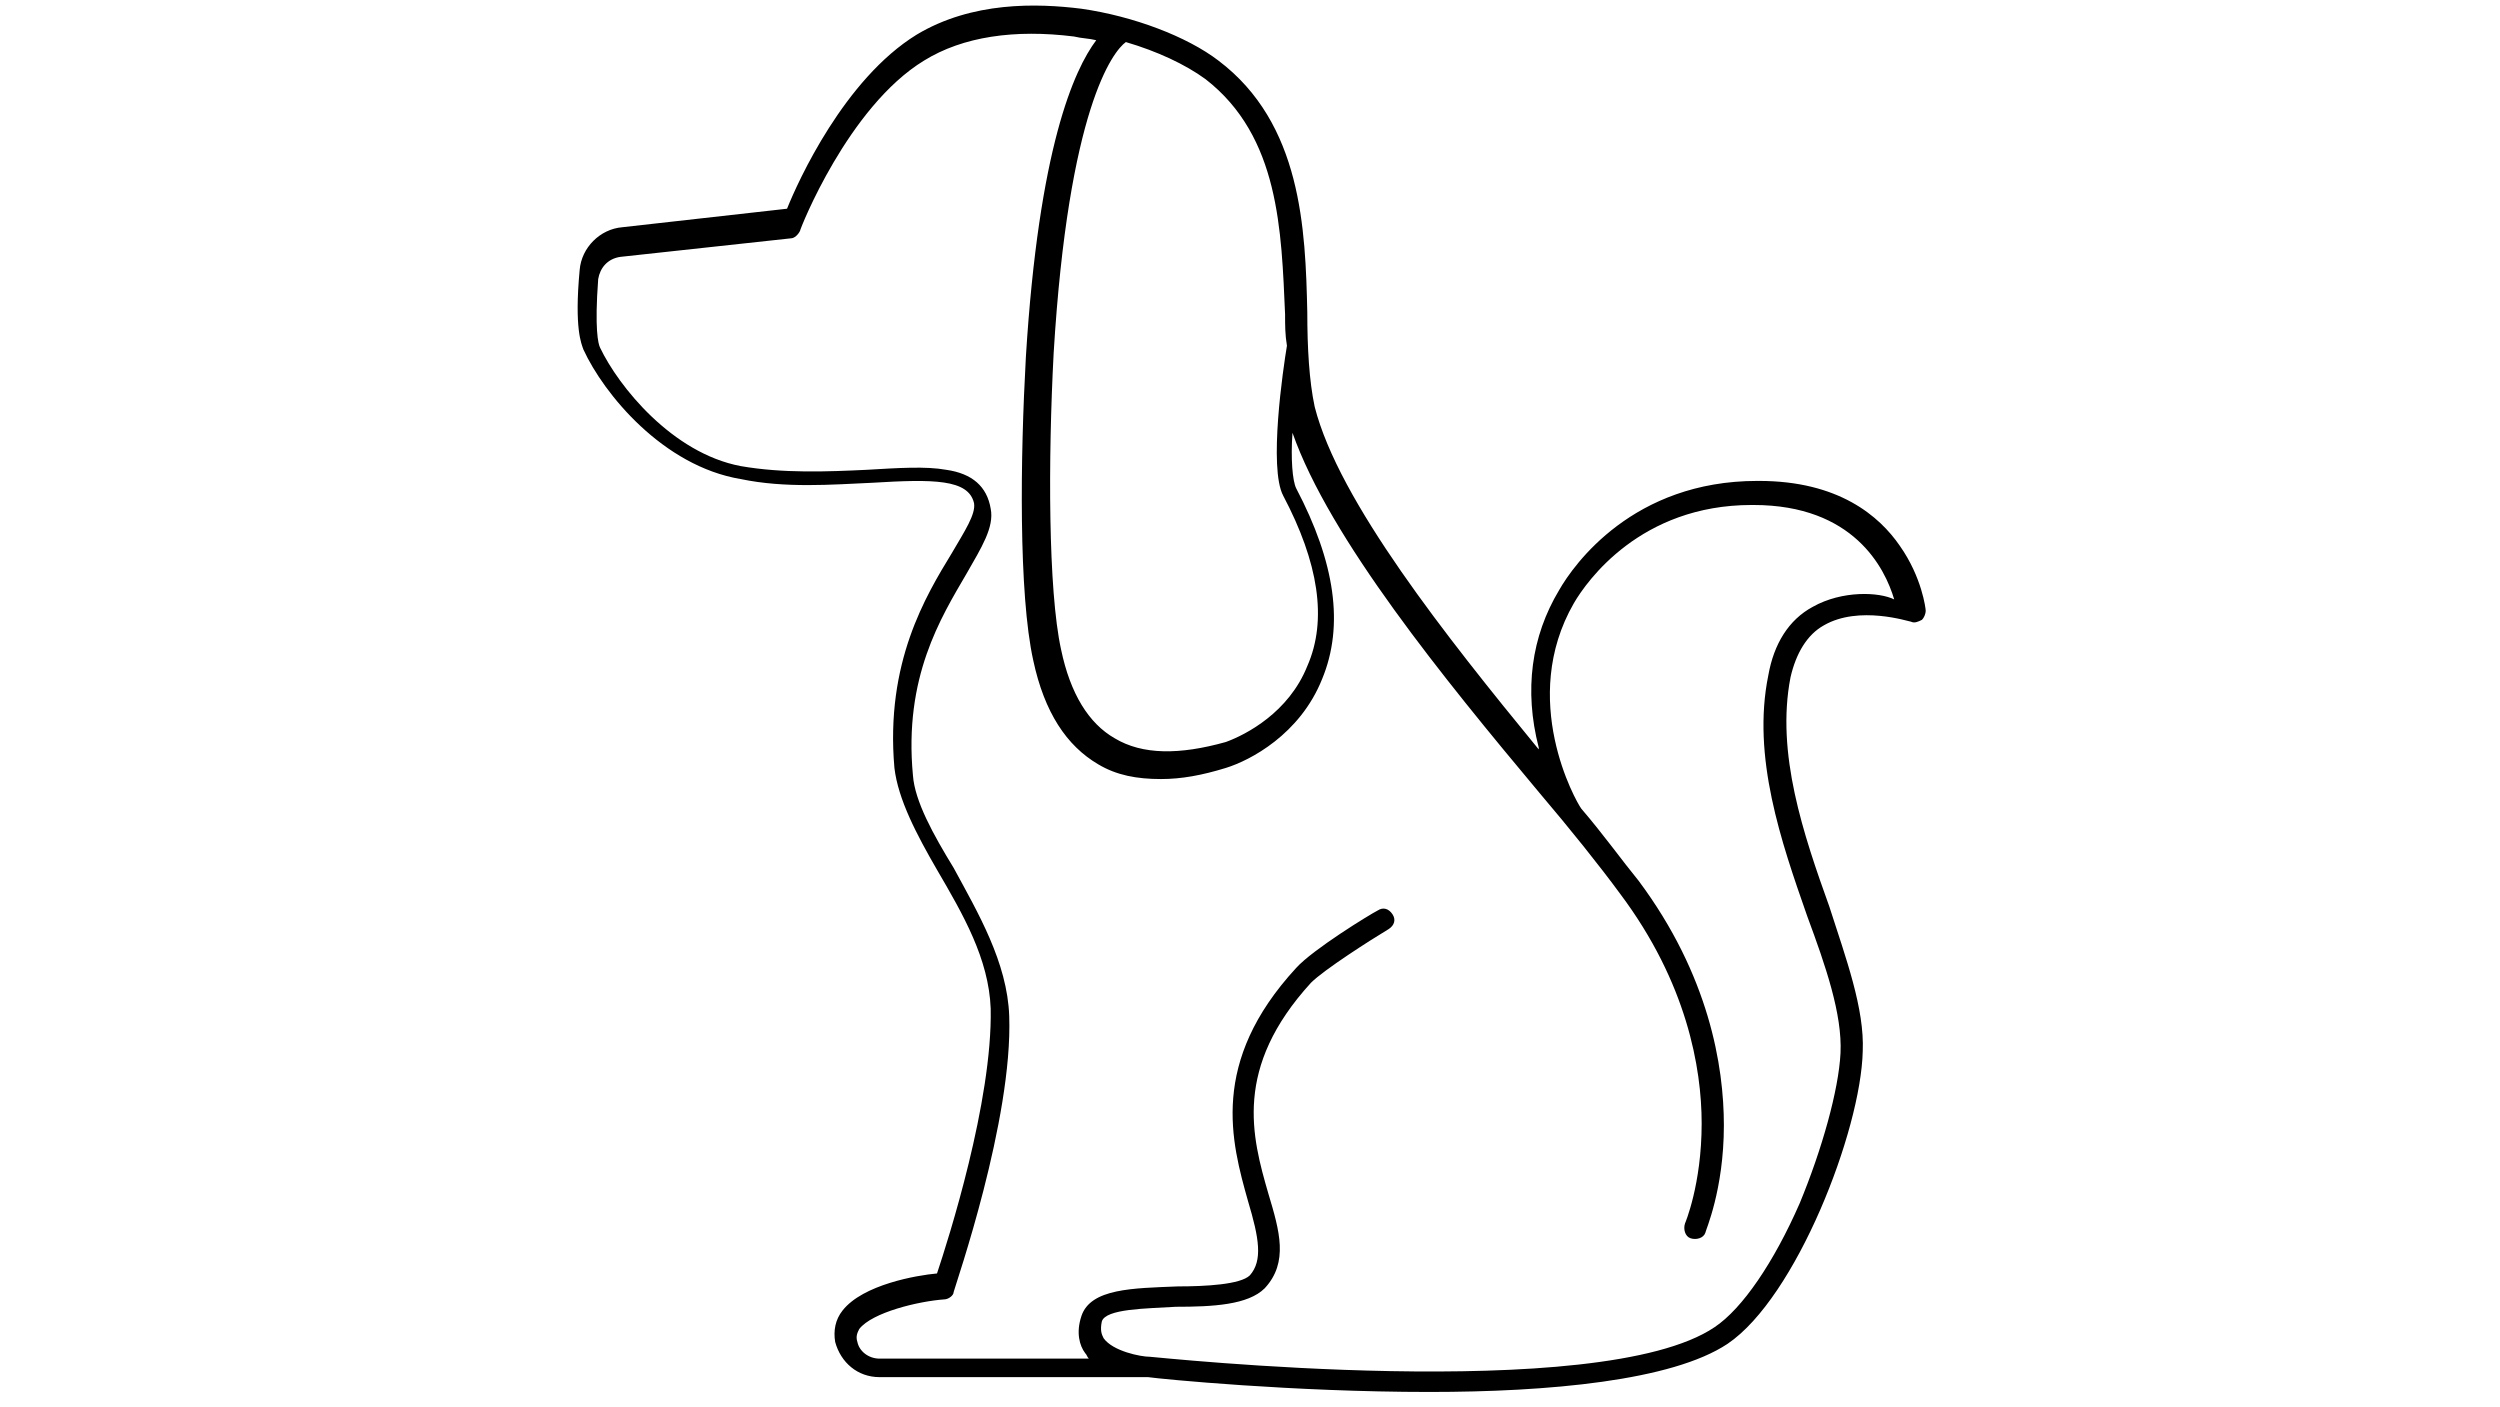
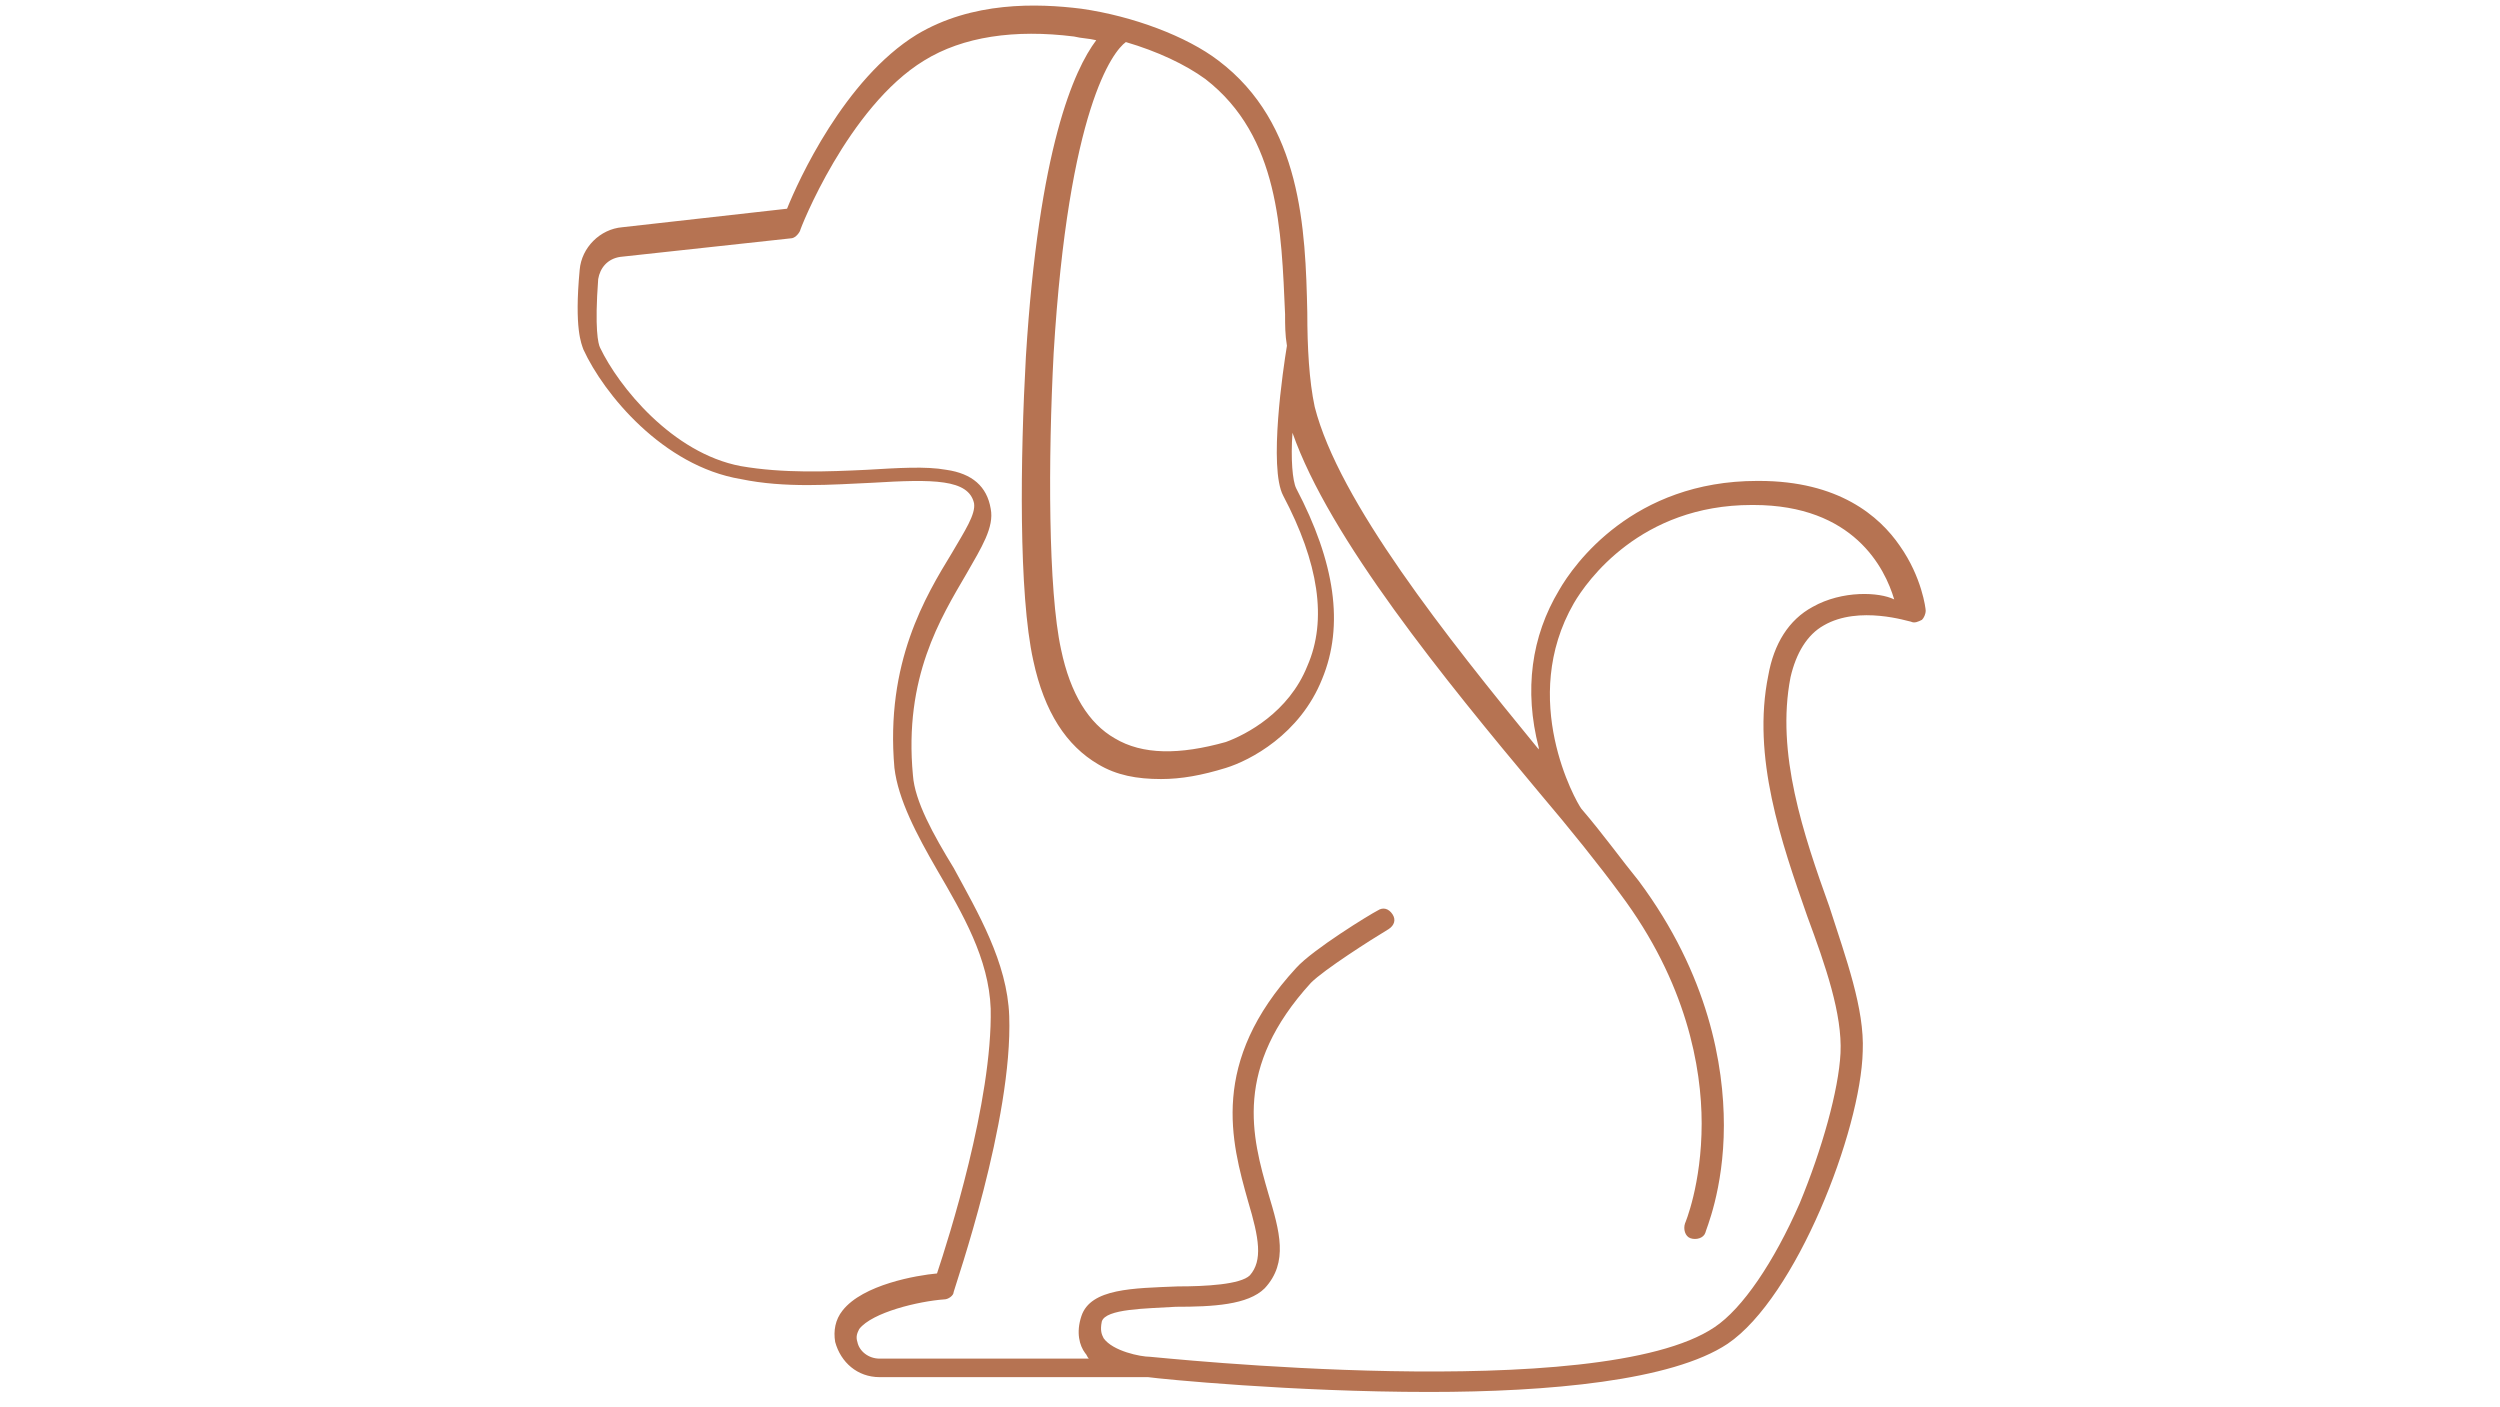
<svg xmlns="http://www.w3.org/2000/svg" width="1920" zoomAndPan="magnify" viewBox="0 0 1440 810" height="1080" preserveAspectRatio="xMidYMid meet" version="1.0">
  <defs>
    <clipPath id="cc5c0301f1">
      <path d="M 332 3 L 1109.195 3 L 1109.195 802 L 332 802 Z M 332 3 " clip-rule="nonzero" />
    </clipPath>
  </defs>
  <g clip-path="url(#cc5c0301f1)">
-     <path fill="#000000" d="M 1109.195 351.672 C 1109.195 350.605 1107.062 332.473 1094.262 314.34 C 1082.531 297.273 1059.07 277.012 1013.215 277.012 C 1013.215 277.012 1013.215 277.012 1012.148 277.012 C 940.695 277.012 906.57 325.008 898.039 339.938 C 882.043 366.602 877.777 397.535 886.309 430.598 C 886.309 430.598 886.309 431.664 886.309 431.664 C 832.984 366.602 771.133 288.742 757.27 234.348 C 754.07 219.414 753.004 200.215 753.004 179.949 C 751.938 131.953 749.805 71.16 701.812 34.895 C 683.684 21.031 652.758 9.297 622.898 5.031 C 597.305 1.832 559.977 0.766 527.984 19.965 C 486.395 45.562 459.734 104.223 453.336 120.223 L 358.422 130.887 C 345.625 131.953 334.961 142.621 333.895 155.418 C 330.695 189.551 334.961 198.082 336.027 201.281 C 347.758 226.879 381.883 268.477 426.672 275.945 C 452.27 281.277 478.93 279.145 502.391 278.078 C 537.582 275.945 557.844 275.945 561.043 289.809 C 562.109 296.207 555.711 305.809 548.246 318.605 C 533.316 343.137 509.855 381.535 515.188 442.332 C 517.32 460.461 527.984 480.727 539.715 500.992 C 554.645 526.59 569.574 552.188 570.641 580.984 C 571.707 634.316 546.113 714.309 539.715 733.508 C 527.984 734.574 497.059 739.906 485.328 754.84 C 481.062 760.172 479.996 766.57 481.062 772.973 C 484.262 784.703 493.859 793.234 506.656 793.234 L 661.289 793.234 C 668.754 794.301 744.473 801.77 823.387 801.77 C 891.641 801.77 963.09 795.371 995.086 774.039 C 1034.543 747.375 1071.867 651.379 1072.934 605.516 C 1074 580.984 1063.336 552.188 1053.738 522.324 C 1038.809 480.727 1022.812 433.797 1031.344 390.066 C 1034.543 376.203 1040.941 365.535 1050.539 360.203 C 1070.801 348.473 1099.598 358.07 1100.664 358.07 C 1102.797 359.137 1104.93 358.07 1107.062 357.004 C 1108.129 355.938 1109.195 353.805 1109.195 351.672 Z M 740.207 181.02 C 740.207 187.418 740.207 192.75 741.273 199.148 C 739.141 211.949 730.609 269.543 739.141 285.543 C 759.402 323.941 764.734 357.004 753.004 383.668 C 742.34 410.332 717.812 423.133 706.078 427.398 C 679.418 434.863 658.09 434.863 642.094 425.266 C 627.164 416.73 616.5 399.668 611.168 374.07 C 603.703 339.938 603.703 264.211 606.902 203.414 C 615.434 62.625 641.027 29.562 648.492 24.23 C 666.621 29.562 682.617 37.027 694.348 45.562 C 737.008 78.625 738.074 133.02 740.207 181.02 Z M 1044.141 349.539 C 1030.277 357.004 1021.746 370.871 1018.547 389 C 1008.949 435.93 1026.012 484.992 1040.941 527.656 C 1051.605 556.453 1061.203 584.188 1060.137 606.586 C 1059.07 627.914 1049.473 662.047 1036.676 692.977 C 1021.746 727.109 1003.617 753.773 987.621 764.438 C 921.5 809.234 664.488 781.504 662.355 781.504 C 657.023 781.504 641.027 778.305 635.695 770.836 C 634.629 768.703 633.562 766.57 634.629 761.238 C 636.762 753.773 660.223 753.773 677.285 752.707 C 698.613 752.707 718.879 751.641 728.477 742.039 C 742.34 727.109 737.008 708.977 730.609 687.645 C 721.012 654.582 710.348 615.117 755.137 566.055 C 762.602 558.586 789.262 541.523 799.926 535.121 C 803.125 532.988 804.191 529.789 802.059 526.59 C 799.926 523.391 796.727 522.324 793.527 524.457 C 789.262 526.59 756.203 546.855 746.605 557.52 C 696.48 611.918 709.281 657.781 718.879 691.91 C 725.277 713.242 727.41 726.043 719.945 734.574 C 714.613 739.906 694.348 740.973 678.352 740.973 C 652.758 742.039 628.23 742.039 622.898 758.039 C 619.699 767.637 621.832 775.105 625.031 779.371 C 626.098 780.438 626.098 781.504 627.164 782.57 L 506.656 782.57 C 500.258 782.57 494.926 778.305 493.859 772.973 C 492.793 769.77 493.859 767.637 494.926 765.504 C 502.391 755.906 529.051 749.508 543.98 748.441 C 546.113 748.441 549.312 746.305 549.312 744.172 C 550.379 739.906 583.441 644.98 581.309 585.254 C 580.242 554.32 563.176 525.523 549.312 499.926 C 537.582 480.727 526.918 461.527 525.852 446.598 C 520.52 390.066 541.848 355.938 556.777 330.34 C 565.309 315.406 572.773 303.676 570.641 293.008 C 568.508 280.211 559.977 272.742 545.047 270.609 C 533.316 268.477 517.32 269.543 499.191 270.609 C 476.797 271.676 451.203 272.742 426.672 268.477 C 387.215 261.012 356.289 222.613 345.625 200.215 C 344.559 198.082 342.426 189.551 344.559 160.754 C 345.625 154.352 349.891 149.02 357.355 147.953 L 455.469 137.289 C 457.602 137.289 459.734 135.156 460.801 133.02 C 460.801 131.953 488.527 61.559 532.25 34.895 C 554.645 21.031 584.508 16.762 618.633 21.031 C 622.898 22.098 627.164 22.098 631.43 23.164 C 618.633 40.227 598.371 85.023 590.906 205.547 C 587.707 263.145 586.641 342.07 595.172 380.469 C 601.57 410.332 614.367 429.531 632.496 440.195 C 643.16 446.598 654.891 448.73 668.754 448.73 C 680.484 448.73 692.215 446.598 706.078 442.332 C 719.945 438.062 748.738 423.133 761.535 391.133 C 774.332 360.203 769 323.941 746.605 281.277 C 744.473 277.012 743.406 264.211 744.473 249.277 C 765.801 310.074 831.918 391.133 886.309 456.195 C 904.438 477.527 921.5 498.859 933.23 514.859 C 971.625 566.055 980.156 615.117 980.156 647.113 C 980.156 682.312 970.559 704.711 970.559 704.711 C 969.492 707.91 970.559 712.176 973.758 713.242 C 976.957 714.309 981.223 713.242 982.289 710.043 C 982.289 708.977 992.953 685.512 992.953 648.18 C 992.953 614.051 984.422 561.789 943.895 507.391 C 934.297 495.66 923.633 480.727 910.836 465.797 C 907.637 461.527 874.578 402.867 906.57 347.402 C 914.035 334.605 944.961 290.875 1008.949 290.875 C 1008.949 290.875 1008.949 290.875 1010.016 290.875 C 1067.602 290.875 1085.73 327.141 1091.062 345.27 C 1082.531 341.004 1061.203 339.938 1044.141 349.539 Z M 1044.141 349.539 " fill-opacity="1" fill-rule="nonzero" />
+     <path fill="#B67352" d="M 1109.195 351.672 C 1109.195 350.605 1107.062 332.473 1094.262 314.34 C 1082.531 297.273 1059.07 277.012 1013.215 277.012 C 1013.215 277.012 1013.215 277.012 1012.148 277.012 C 940.695 277.012 906.57 325.008 898.039 339.938 C 882.043 366.602 877.777 397.535 886.309 430.598 C 886.309 430.598 886.309 431.664 886.309 431.664 C 832.984 366.602 771.133 288.742 757.27 234.348 C 754.07 219.414 753.004 200.215 753.004 179.949 C 751.938 131.953 749.805 71.16 701.812 34.895 C 683.684 21.031 652.758 9.297 622.898 5.031 C 597.305 1.832 559.977 0.766 527.984 19.965 C 486.395 45.562 459.734 104.223 453.336 120.223 L 358.422 130.887 C 345.625 131.953 334.961 142.621 333.895 155.418 C 330.695 189.551 334.961 198.082 336.027 201.281 C 347.758 226.879 381.883 268.477 426.672 275.945 C 452.27 281.277 478.93 279.145 502.391 278.078 C 537.582 275.945 557.844 275.945 561.043 289.809 C 562.109 296.207 555.711 305.809 548.246 318.605 C 533.316 343.137 509.855 381.535 515.188 442.332 C 517.32 460.461 527.984 480.727 539.715 500.992 C 554.645 526.59 569.574 552.188 570.641 580.984 C 571.707 634.316 546.113 714.309 539.715 733.508 C 527.984 734.574 497.059 739.906 485.328 754.84 C 481.062 760.172 479.996 766.57 481.062 772.973 C 484.262 784.703 493.859 793.234 506.656 793.234 L 661.289 793.234 C 668.754 794.301 744.473 801.77 823.387 801.77 C 891.641 801.77 963.09 795.371 995.086 774.039 C 1034.543 747.375 1071.867 651.379 1072.934 605.516 C 1074 580.984 1063.336 552.188 1053.738 522.324 C 1038.809 480.727 1022.812 433.797 1031.344 390.066 C 1034.543 376.203 1040.941 365.535 1050.539 360.203 C 1070.801 348.473 1099.598 358.07 1100.664 358.07 C 1102.797 359.137 1104.93 358.07 1107.062 357.004 C 1108.129 355.938 1109.195 353.805 1109.195 351.672 Z M 740.207 181.02 C 740.207 187.418 740.207 192.75 741.273 199.148 C 739.141 211.949 730.609 269.543 739.141 285.543 C 759.402 323.941 764.734 357.004 753.004 383.668 C 742.34 410.332 717.812 423.133 706.078 427.398 C 679.418 434.863 658.09 434.863 642.094 425.266 C 627.164 416.73 616.5 399.668 611.168 374.07 C 603.703 339.938 603.703 264.211 606.902 203.414 C 615.434 62.625 641.027 29.562 648.492 24.23 C 666.621 29.562 682.617 37.027 694.348 45.562 C 737.008 78.625 738.074 133.02 740.207 181.02 Z M 1044.141 349.539 C 1030.277 357.004 1021.746 370.871 1018.547 389 C 1008.949 435.93 1026.012 484.992 1040.941 527.656 C 1051.605 556.453 1061.203 584.188 1060.137 606.586 C 1059.07 627.914 1049.473 662.047 1036.676 692.977 C 1021.746 727.109 1003.617 753.773 987.621 764.438 C 921.5 809.234 664.488 781.504 662.355 781.504 C 657.023 781.504 641.027 778.305 635.695 770.836 C 634.629 768.703 633.562 766.57 634.629 761.238 C 636.762 753.773 660.223 753.773 677.285 752.707 C 698.613 752.707 718.879 751.641 728.477 742.039 C 742.34 727.109 737.008 708.977 730.609 687.645 C 721.012 654.582 710.348 615.117 755.137 566.055 C 762.602 558.586 789.262 541.523 799.926 535.121 C 803.125 532.988 804.191 529.789 802.059 526.59 C 799.926 523.391 796.727 522.324 793.527 524.457 C 789.262 526.59 756.203 546.855 746.605 557.52 C 696.48 611.918 709.281 657.781 718.879 691.91 C 725.277 713.242 727.41 726.043 719.945 734.574 C 714.613 739.906 694.348 740.973 678.352 740.973 C 652.758 742.039 628.23 742.039 622.898 758.039 C 619.699 767.637 621.832 775.105 625.031 779.371 C 626.098 780.438 626.098 781.504 627.164 782.57 L 506.656 782.57 C 500.258 782.57 494.926 778.305 493.859 772.973 C 492.793 769.77 493.859 767.637 494.926 765.504 C 502.391 755.906 529.051 749.508 543.98 748.441 C 546.113 748.441 549.312 746.305 549.312 744.172 C 550.379 739.906 583.441 644.98 581.309 585.254 C 580.242 554.32 563.176 525.523 549.312 499.926 C 537.582 480.727 526.918 461.527 525.852 446.598 C 520.52 390.066 541.848 355.938 556.777 330.34 C 565.309 315.406 572.773 303.676 570.641 293.008 C 568.508 280.211 559.977 272.742 545.047 270.609 C 533.316 268.477 517.32 269.543 499.191 270.609 C 476.797 271.676 451.203 272.742 426.672 268.477 C 387.215 261.012 356.289 222.613 345.625 200.215 C 344.559 198.082 342.426 189.551 344.559 160.754 C 345.625 154.352 349.891 149.02 357.355 147.953 L 455.469 137.289 C 457.602 137.289 459.734 135.156 460.801 133.02 C 460.801 131.953 488.527 61.559 532.25 34.895 C 554.645 21.031 584.508 16.762 618.633 21.031 C 622.898 22.098 627.164 22.098 631.43 23.164 C 618.633 40.227 598.371 85.023 590.906 205.547 C 587.707 263.145 586.641 342.07 595.172 380.469 C 601.57 410.332 614.367 429.531 632.496 440.195 C 643.16 446.598 654.891 448.73 668.754 448.73 C 680.484 448.73 692.215 446.598 706.078 442.332 C 719.945 438.062 748.738 423.133 761.535 391.133 C 774.332 360.203 769 323.941 746.605 281.277 C 744.473 277.012 743.406 264.211 744.473 249.277 C 765.801 310.074 831.918 391.133 886.309 456.195 C 904.438 477.527 921.5 498.859 933.23 514.859 C 971.625 566.055 980.156 615.117 980.156 647.113 C 980.156 682.312 970.559 704.711 970.559 704.711 C 969.492 707.91 970.559 712.176 973.758 713.242 C 976.957 714.309 981.223 713.242 982.289 710.043 C 982.289 708.977 992.953 685.512 992.953 648.18 C 992.953 614.051 984.422 561.789 943.895 507.391 C 934.297 495.66 923.633 480.727 910.836 465.797 C 907.637 461.527 874.578 402.867 906.57 347.402 C 914.035 334.605 944.961 290.875 1008.949 290.875 C 1008.949 290.875 1008.949 290.875 1010.016 290.875 C 1067.602 290.875 1085.73 327.141 1091.062 345.27 C 1082.531 341.004 1061.203 339.938 1044.141 349.539 Z M 1044.141 349.539 " fill-opacity="1" fill-rule="nonzero" />
  </g>
</svg>
